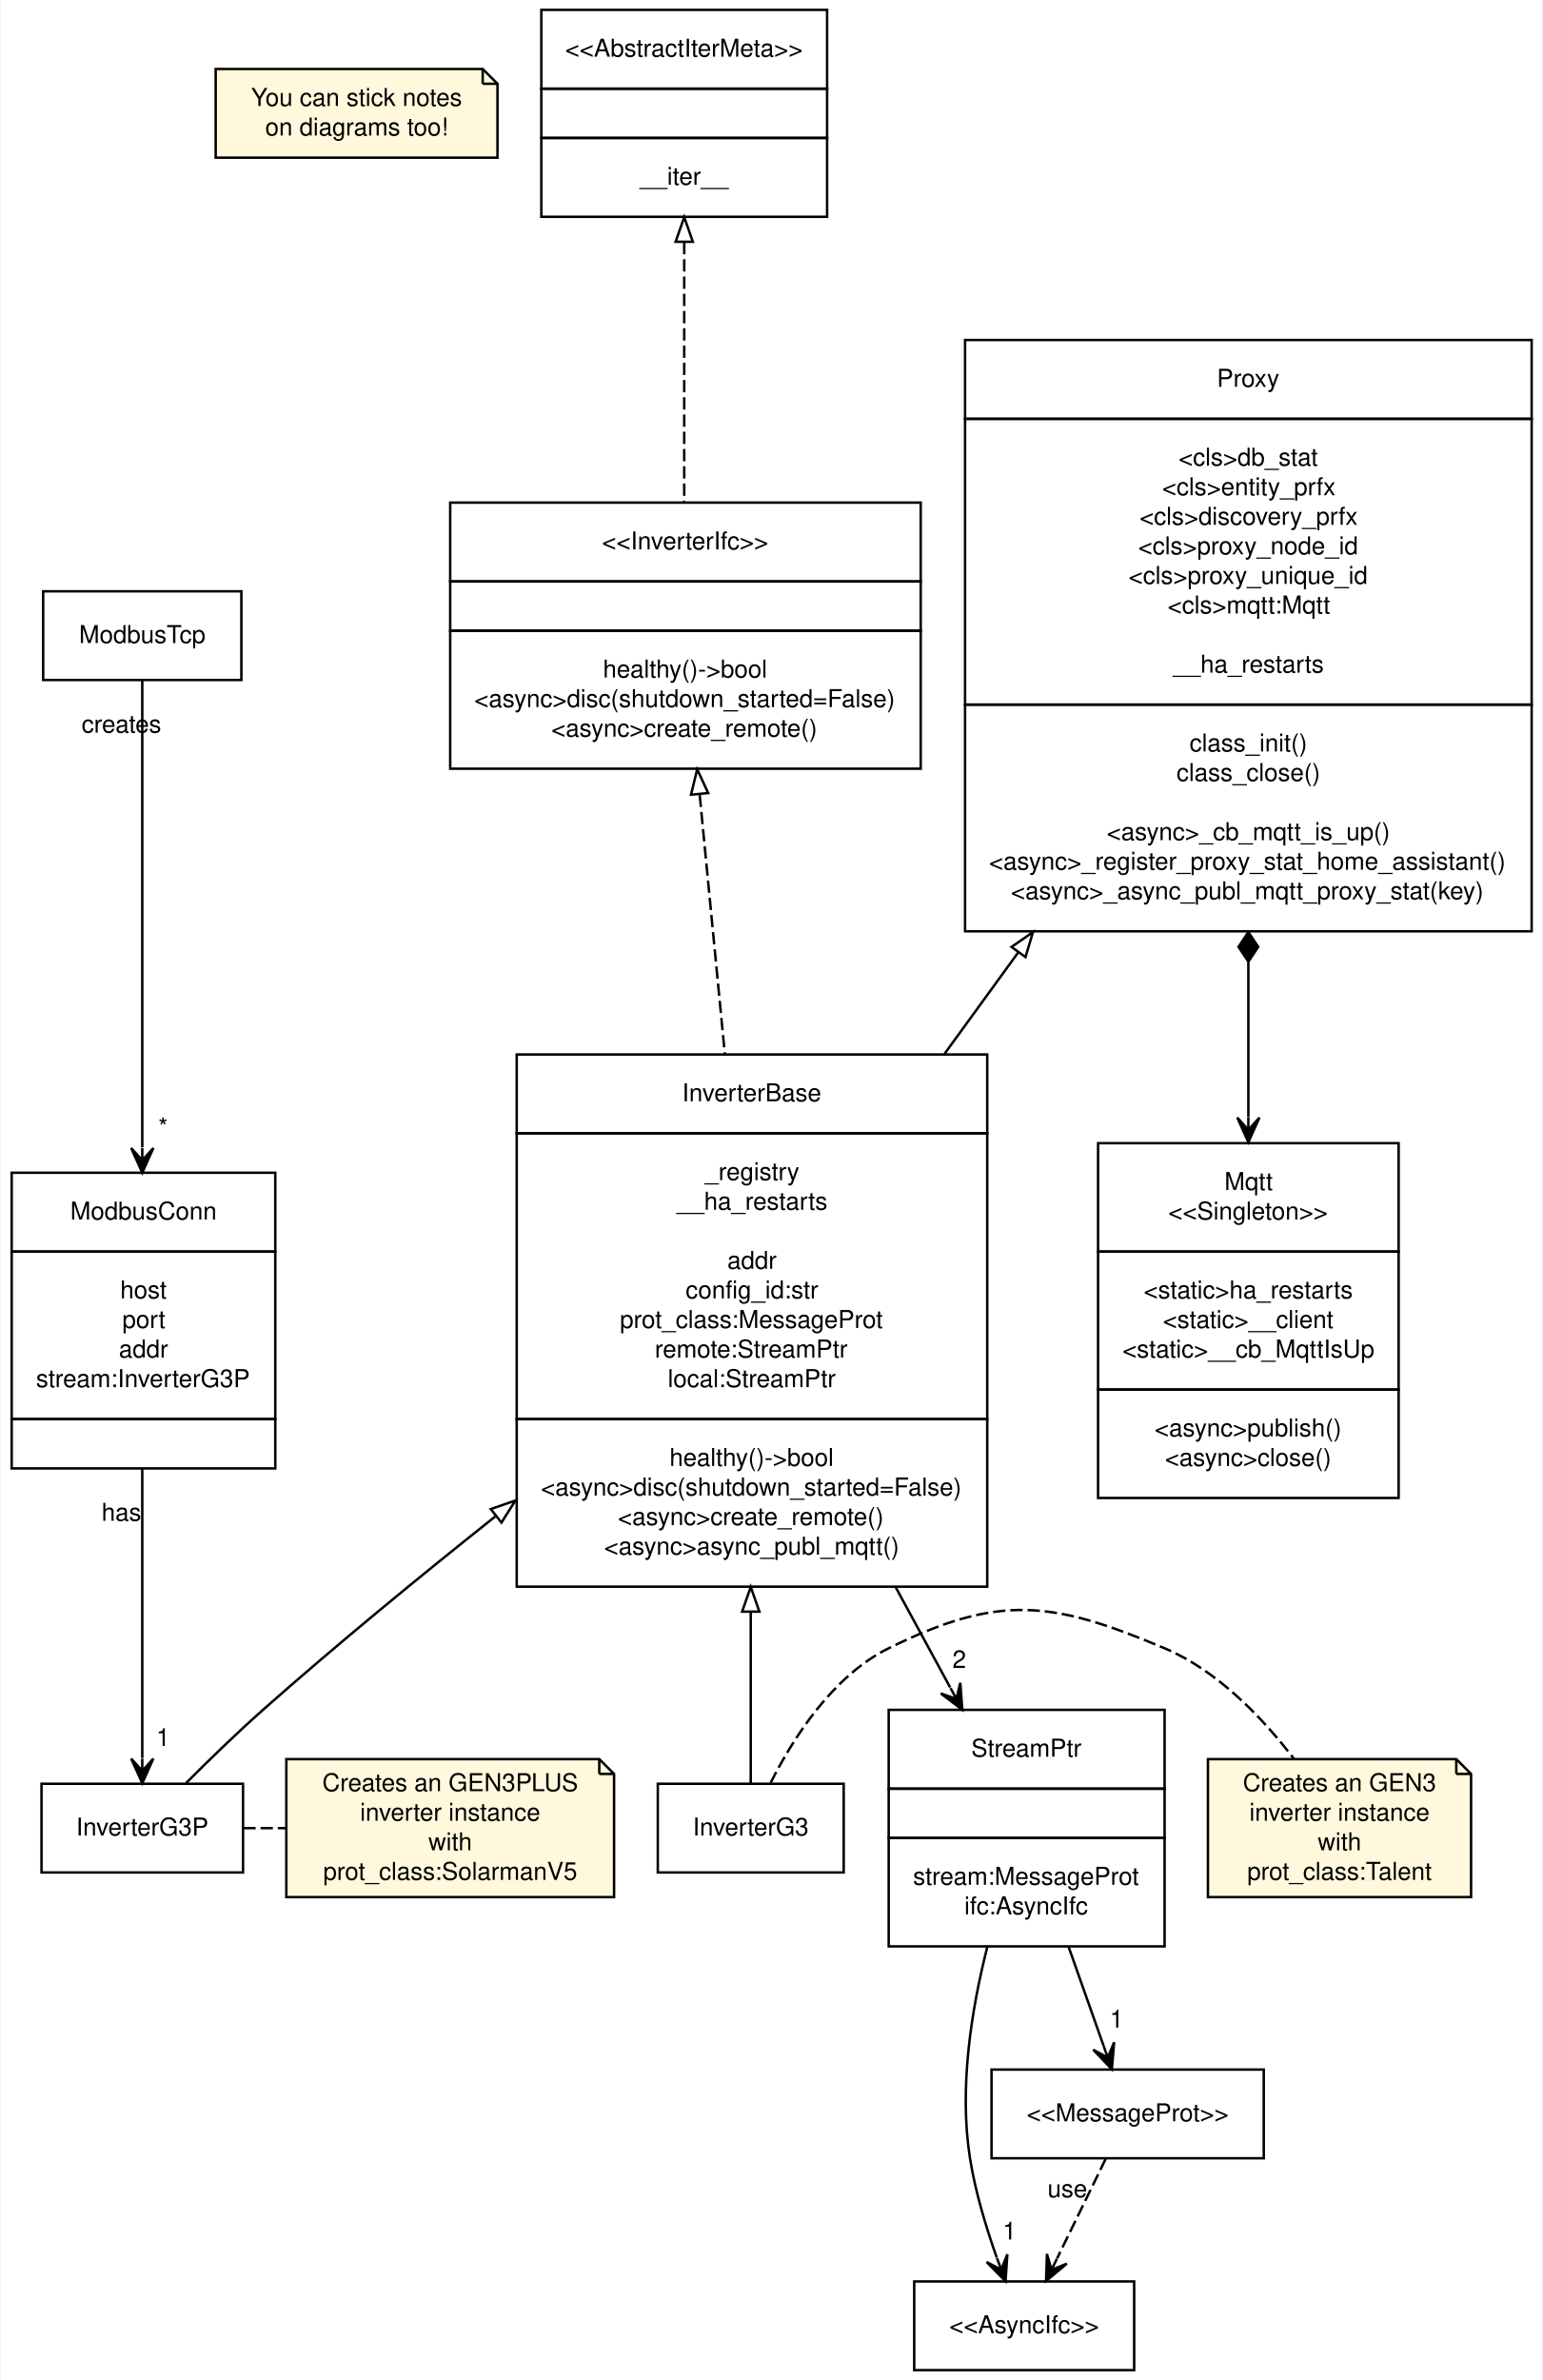
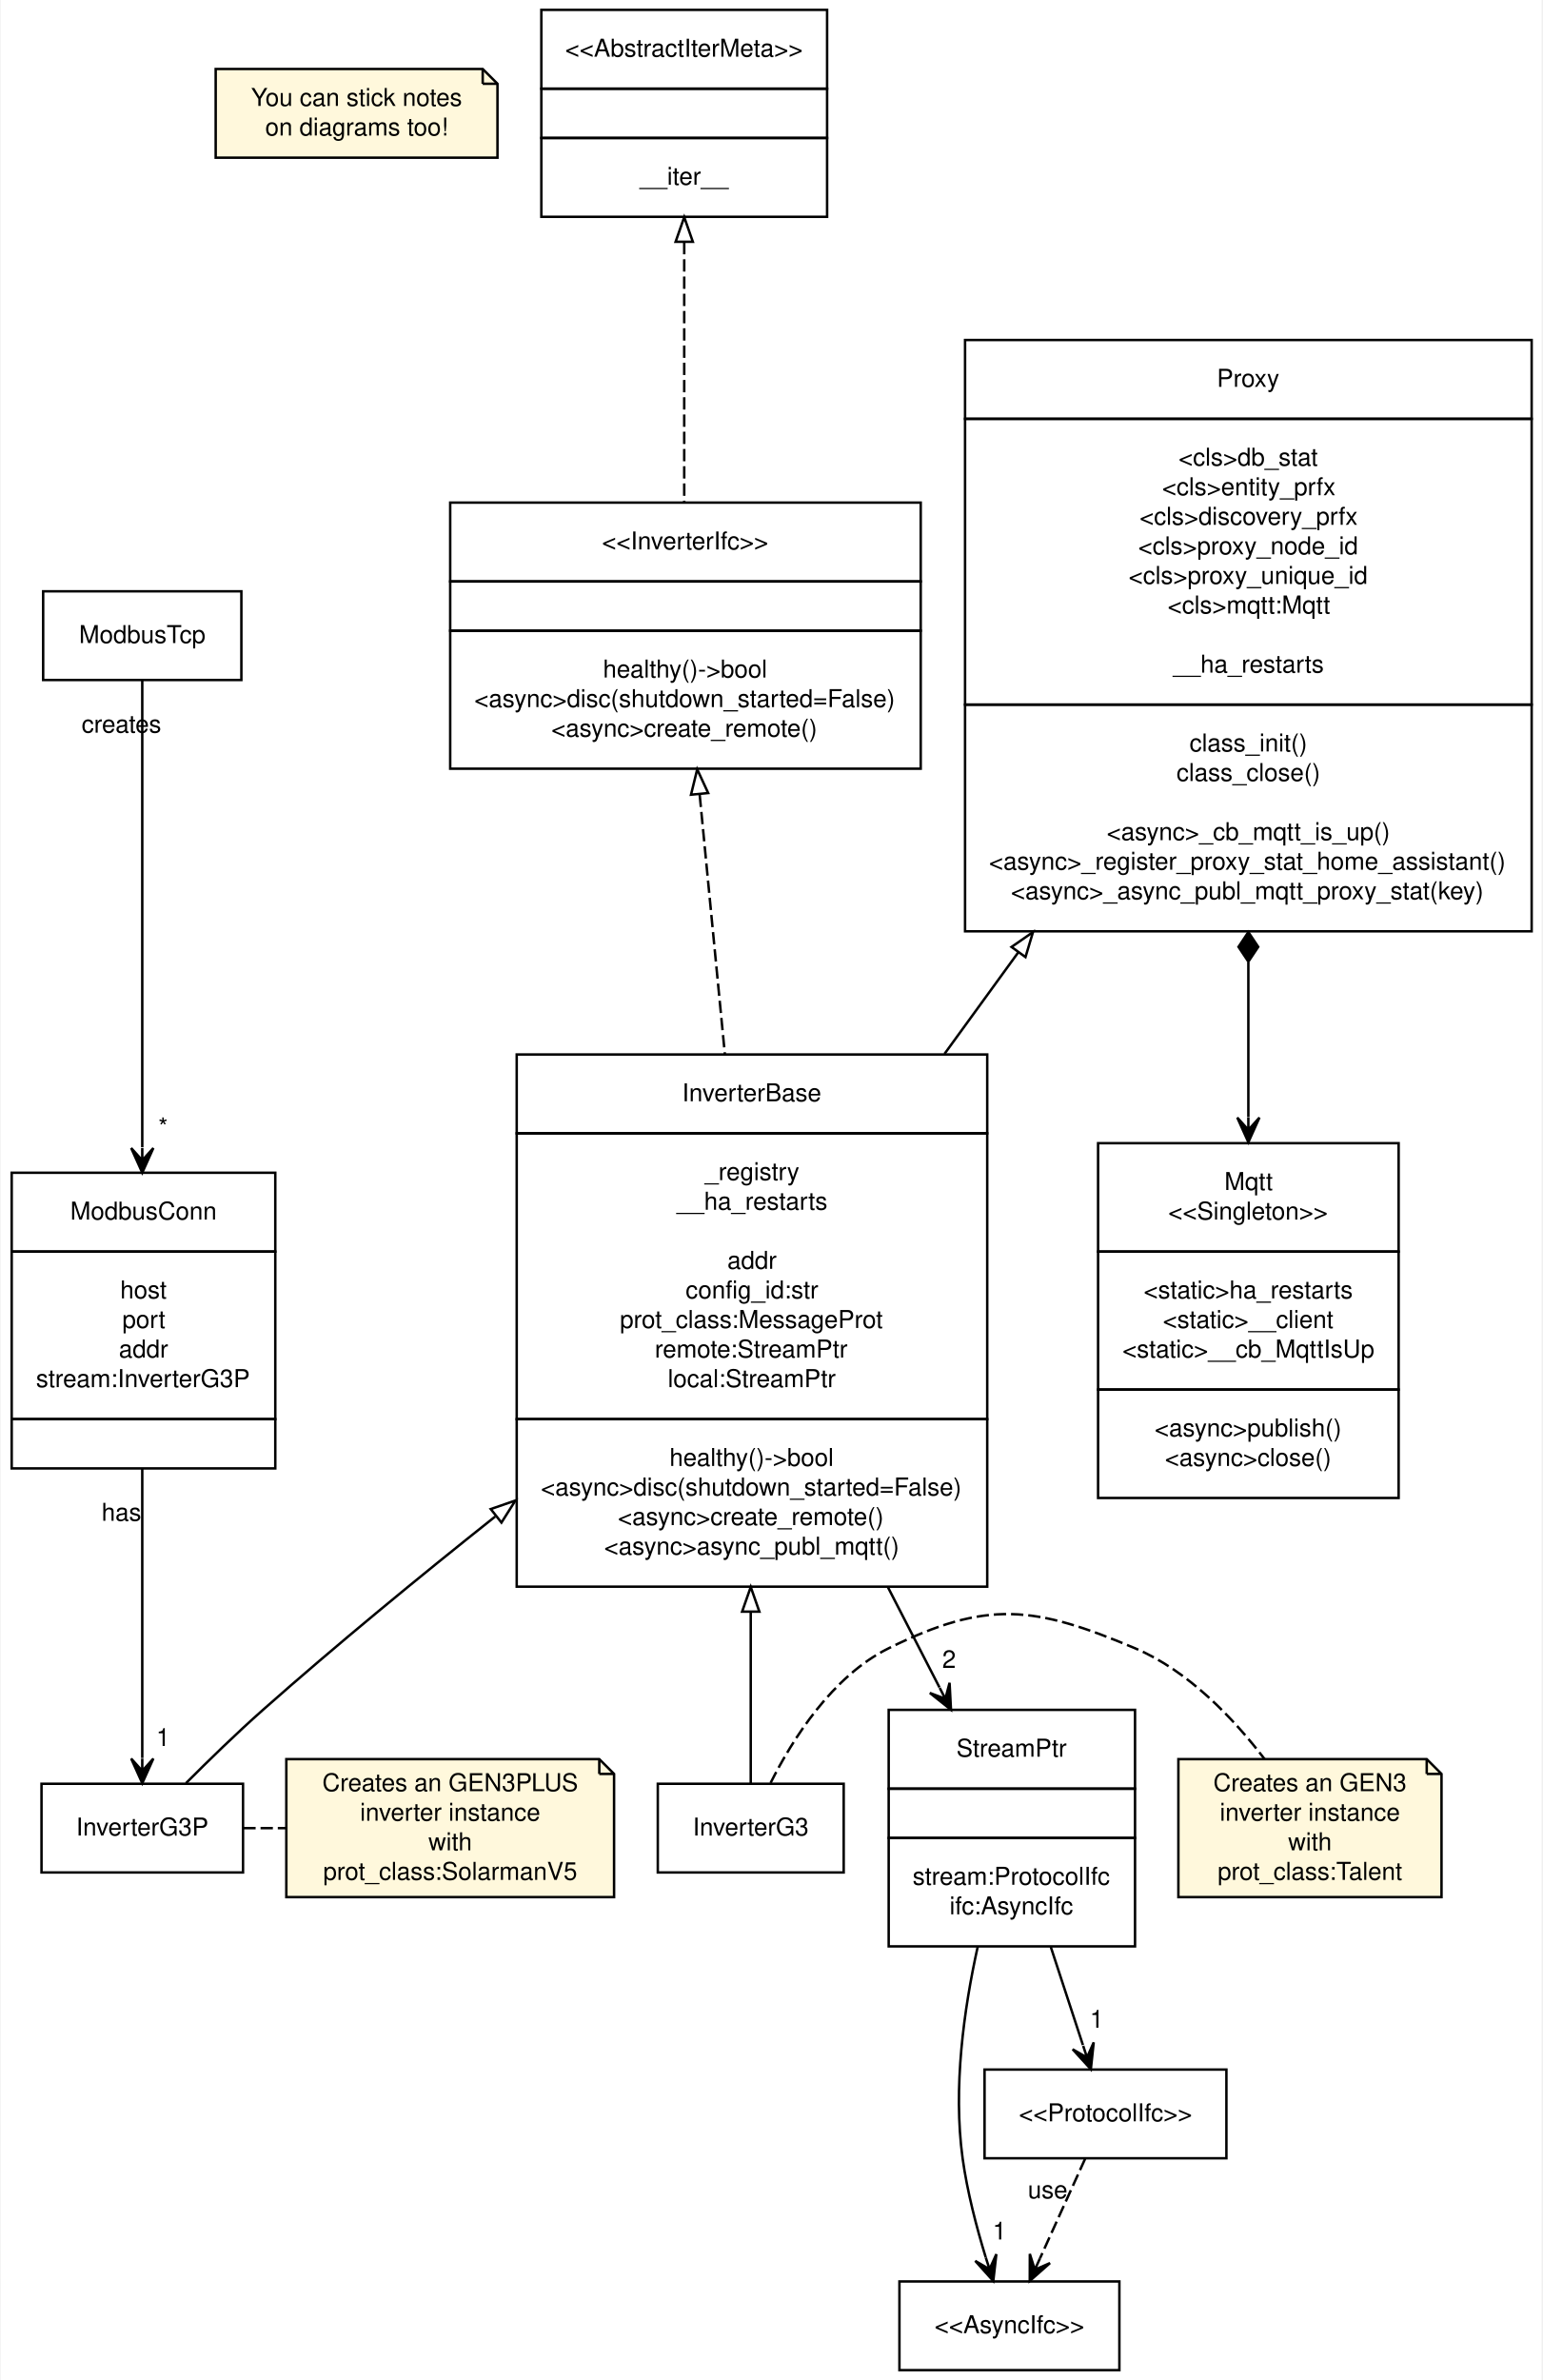
<svg xmlns="http://www.w3.org/2000/svg" width="626pt" height="966pt" viewBox="0.00 0.00 625.50 966.00">
  <g id="graph0" class="graph" transform="scale(1 1) rotate(0) translate(4 962)">
    <polygon fill="#ffffff" stroke="transparent" points="-4,4 -4,-962 621.5,-962 621.5,4 -4,4" />
    <g id="node1" class="node">
      <polygon fill="#fff8dc" stroke="#000000" points="191.696,-934 83.304,-934 83.304,-898 197.696,-898 197.696,-928 191.696,-934" />
      <polyline fill="none" stroke="#000000" points="191.696,-934 191.696,-928 " />
      <polyline fill="none" stroke="#000000" points="197.696,-928 191.696,-928 " />
      <text text-anchor="middle" x="140.5" y="-919" font-family="Helvetica,sans-Serif" font-size="10.00" fill="#000000">You can stick notes</text>
      <text text-anchor="middle" x="140.5" y="-907" font-family="Helvetica,sans-Serif" font-size="10.00" fill="#000000">on diagrams too!</text>
    </g>
    <g id="node2" class="node">
      <polygon fill="none" stroke="#000000" points="215.5,-926 215.5,-958 331.5,-958 331.5,-926 215.5,-926" />
      <text text-anchor="start" x="225.149" y="-939" font-family="Helvetica,sans-Serif" font-size="10.00" fill="#000000">&lt;&lt;AbstractIterMeta&gt;&gt;</text>
      <polygon fill="none" stroke="#000000" points="215.5,-906 215.5,-926 331.5,-926 331.5,-906 215.5,-906" />
      <polygon fill="none" stroke="#000000" points="215.5,-874 215.5,-906 331.5,-906 331.5,-874 215.5,-874" />
      <text text-anchor="start" x="255.439" y="-887" font-family="Helvetica,sans-Serif" font-size="10.00" fill="#000000">__iter__</text>
    </g>
    <g id="node5" class="node">
      <polygon fill="none" stroke="#000000" points="178.5,-726 178.5,-758 369.5,-758 369.5,-726 178.5,-726" />
      <text text-anchor="start" x="240.096" y="-739" font-family="Helvetica,sans-Serif" font-size="10.00" fill="#000000">&lt;&lt;InverterIfc&gt;&gt;</text>
      <polygon fill="none" stroke="#000000" points="178.5,-706 178.5,-726 369.5,-726 369.5,-706 178.5,-706" />
      <polygon fill="none" stroke="#000000" points="178.5,-650 178.5,-706 369.5,-706 369.5,-650 178.5,-650" />
      <text text-anchor="start" x="240.522" y="-687" font-family="Helvetica,sans-Serif" font-size="10.00" fill="#000000">healthy()-&gt;bool</text>
      <text text-anchor="start" x="188.284" y="-675" font-family="Helvetica,sans-Serif" font-size="10.00" fill="#000000">&lt;async&gt;disc(shutdown_started=False)</text>
      <text text-anchor="start" x="219.544" y="-663" font-family="Helvetica,sans-Serif" font-size="10.00" fill="#000000">&lt;async&gt;create_remote()</text>
    </g>
    <g id="edge1" class="edge">
      <path fill="none" stroke="#000000" stroke-dasharray="5,2" d="M273.5,-863.774C273.5,-831.666 273.5,-790.604 273.5,-758.148" />
      <polygon fill="none" stroke="#000000" points="270,-863.862 273.5,-873.862 277,-863.862 270,-863.862" />
    </g>
    <g id="node3" class="node">
      <polygon fill="none" stroke="#000000" points="441.5,-454 441.5,-498 563.5,-498 563.5,-454 441.5,-454" />
      <text text-anchor="start" x="492.777" y="-479" font-family="Helvetica,sans-Serif" font-size="10.00" fill="#000000">Mqtt</text>
      <text text-anchor="start" x="469.981" y="-467" font-family="Helvetica,sans-Serif" font-size="10.00" fill="#000000">&lt;&lt;Singleton&gt;&gt;</text>
      <polygon fill="none" stroke="#000000" points="441.5,-398 441.5,-454 563.5,-454 563.5,-398 441.5,-398" />
      <text text-anchor="start" x="459.988" y="-435" font-family="Helvetica,sans-Serif" font-size="10.00" fill="#000000">&lt;static&gt;ha_restarts</text>
      <text text-anchor="start" x="467.767" y="-423" font-family="Helvetica,sans-Serif" font-size="10.00" fill="#000000">&lt;static&gt;__client</text>
      <text text-anchor="start" x="451.373" y="-411" font-family="Helvetica,sans-Serif" font-size="10.00" fill="#000000">&lt;static&gt;__cb_MqttIsUp</text>
      <polygon fill="none" stroke="#000000" points="441.5,-354 441.5,-398 563.5,-398 563.5,-354 441.5,-354" />
      <text text-anchor="start" x="464.436" y="-379" font-family="Helvetica,sans-Serif" font-size="10.00" fill="#000000">&lt;async&gt;publish()</text>
      <text text-anchor="start" x="468.604" y="-367" font-family="Helvetica,sans-Serif" font-size="10.00" fill="#000000">&lt;async&gt;close()</text>
    </g>
    <g id="node4" class="node">
      <polygon fill="none" stroke="#000000" points="387.5,-792 387.5,-824 617.5,-824 617.5,-792 387.5,-792" />
      <text text-anchor="start" x="489.721" y="-805" font-family="Helvetica,sans-Serif" font-size="10.00" fill="#000000">Proxy</text>
      <polygon fill="none" stroke="#000000" points="387.5,-676 387.5,-792 617.5,-792 617.5,-676 387.5,-676" />
      <text text-anchor="start" x="474.154" y="-773" font-family="Helvetica,sans-Serif" font-size="10.00" fill="#000000">&lt;cls&gt;db_stat</text>
      <text text-anchor="start" x="467.491" y="-761" font-family="Helvetica,sans-Serif" font-size="10.00" fill="#000000">&lt;cls&gt;entity_prfx</text>
      <text text-anchor="start" x="458.326" y="-749" font-family="Helvetica,sans-Serif" font-size="10.00" fill="#000000">&lt;cls&gt;discovery_prfx</text>
      <text text-anchor="start" x="457.762" y="-737" font-family="Helvetica,sans-Serif" font-size="10.00" fill="#000000">&lt;cls&gt;proxy_node_id</text>
      <text text-anchor="start" x="453.873" y="-725" font-family="Helvetica,sans-Serif" font-size="10.00" fill="#000000">&lt;cls&gt;proxy_unique_id</text>
      <text text-anchor="start" x="469.716" y="-713" font-family="Helvetica,sans-Serif" font-size="10.00" fill="#000000">&lt;cls&gt;mqtt:Mqtt</text>
      <text text-anchor="start" x="471.935" y="-689" font-family="Helvetica,sans-Serif" font-size="10.00" fill="#000000">__ha_restarts</text>
      <polygon fill="none" stroke="#000000" points="387.5,-584 387.5,-676 617.5,-676 617.5,-584 387.5,-584" />
      <text text-anchor="start" x="478.615" y="-657" font-family="Helvetica,sans-Serif" font-size="10.00" fill="#000000">class_init()</text>
      <text text-anchor="start" x="473.334" y="-645" font-family="Helvetica,sans-Serif" font-size="10.00" fill="#000000">class_close()</text>
      <text text-anchor="start" x="444.984" y="-621" font-family="Helvetica,sans-Serif" font-size="10.00" fill="#000000">&lt;async&gt;_cb_mqtt_is_up()</text>
      <text text-anchor="start" x="397.197" y="-609" font-family="Helvetica,sans-Serif" font-size="10.00" fill="#000000">&lt;async&gt;_register_proxy_stat_home_assistant()</text>
      <text text-anchor="start" x="406.084" y="-597" font-family="Helvetica,sans-Serif" font-size="10.00" fill="#000000">&lt;async&gt;_async_publ_mqtt_proxy_stat(key)</text>
    </g>
    <g id="edge9" class="edge">
      <path fill="none" stroke="#000000" d="M502.5,-571.373C502.5,-549.957 502.5,-528.339 502.5,-508.558" />
      <polygon fill="#000000" stroke="#000000" points="502.5,-571.682 506.5,-577.682 502.5,-583.682 498.5,-577.682 502.5,-571.682" />
      <polygon fill="#000000" stroke="#000000" points="502.5,-498.392 507,-508.392 502.5,-503.392 502.5,-508.392 502.5,-508.392 502.5,-508.392 502.5,-503.392 498,-508.392 502.5,-498.392 502.5,-498.392" />
    </g>
    <g id="node6" class="node">
      <polygon fill="none" stroke="#000000" points="205.5,-502 205.5,-534 396.5,-534 396.5,-502 205.5,-502" />
      <text text-anchor="start" x="272.66" y="-515" font-family="Helvetica,sans-Serif" font-size="10.00" fill="#000000">InverterBase</text>
      <polygon fill="none" stroke="#000000" points="205.5,-386 205.5,-502 396.5,-502 396.5,-386 205.5,-386" />
      <text text-anchor="start" x="281.834" y="-483" font-family="Helvetica,sans-Serif" font-size="10.00" fill="#000000">_registry</text>
      <text text-anchor="start" x="270.435" y="-471" font-family="Helvetica,sans-Serif" font-size="10.00" fill="#000000">__ha_restarts</text>
      <text text-anchor="start" x="290.997" y="-447" font-family="Helvetica,sans-Serif" font-size="10.00" fill="#000000">addr</text>
      <text text-anchor="start" x="274.05" y="-435" font-family="Helvetica,sans-Serif" font-size="10.00" fill="#000000">config_id:str</text>
      <text text-anchor="start" x="247.379" y="-423" font-family="Helvetica,sans-Serif" font-size="10.00" fill="#000000">prot_class:MessageProt</text>
      <text text-anchor="start" x="261.553" y="-411" font-family="Helvetica,sans-Serif" font-size="10.00" fill="#000000">remote:StreamPtr</text>
      <text text-anchor="start" x="266.832" y="-399" font-family="Helvetica,sans-Serif" font-size="10.00" fill="#000000">local:StreamPtr</text>
      <polygon fill="none" stroke="#000000" points="205.5,-318 205.5,-386 396.5,-386 396.5,-318 205.5,-318" />
      <text text-anchor="start" x="267.522" y="-367" font-family="Helvetica,sans-Serif" font-size="10.00" fill="#000000">healthy()-&gt;bool</text>
      <text text-anchor="start" x="215.284" y="-355" font-family="Helvetica,sans-Serif" font-size="10.00" fill="#000000">&lt;async&gt;disc(shutdown_started=False)</text>
      <text text-anchor="start" x="246.544" y="-343" font-family="Helvetica,sans-Serif" font-size="10.00" fill="#000000">&lt;async&gt;create_remote()</text>
      <text text-anchor="start" x="240.984" y="-331" font-family="Helvetica,sans-Serif" font-size="10.00" fill="#000000">&lt;async&gt;async_publ_mqtt()</text>
    </g>
    <g id="edge7" class="edge">
      <path fill="none" stroke="#000000" d="M409.179,-575.568C399.141,-561.753 389.001,-547.798 379.159,-534.253" />
      <polygon fill="none" stroke="#000000" points="406.365,-577.649 415.075,-583.682 412.028,-573.535 406.365,-577.649" />
    </g>
    <g id="edge2" class="edge">
      <path fill="none" stroke="#000000" stroke-dasharray="5,2" d="M279.772,-639.423C282.809,-608.156 286.537,-569.764 289.991,-534.203" />
      <polygon fill="none" stroke="#000000" points="276.253,-639.447 278.77,-649.739 283.22,-640.124 276.253,-639.447" />
    </g>
    <g id="node7" class="node">
-       <polygon fill="none" stroke="#000000" points="356.5,-236 356.5,-268 468.5,-268 468.5,-236 356.5,-236" />
-       <text text-anchor="start" x="390" y="-249" font-family="Helvetica,sans-Serif" font-size="10.00" fill="#000000">StreamPtr</text>
-       <polygon fill="none" stroke="#000000" points="356.5,-216 356.5,-236 468.5,-236 468.5,-216 356.5,-216" />
-       <polygon fill="none" stroke="#000000" points="356.5,-172 356.5,-216 468.5,-216 468.5,-172 356.5,-172" />
-       <text text-anchor="start" x="366.382" y="-197" font-family="Helvetica,sans-Serif" font-size="10.00" fill="#000000">stream:MessageProt</text>
-       <text text-anchor="start" x="387.219" y="-185" font-family="Helvetica,sans-Serif" font-size="10.00" fill="#000000">ifc:AsyncIfc</text>
+       <polygon fill="none" stroke="#000000" points="356.5,-236 356.5,-268 456.5,-268 456.5,-236 356.5,-236" />
+       <text text-anchor="start" x="384" y="-249" font-family="Helvetica,sans-Serif" font-size="10.00" fill="#000000">StreamPtr</text>
+       <polygon fill="none" stroke="#000000" points="356.5,-216 356.5,-236 456.5,-236 456.5,-216 356.5,-216" />
+       <polygon fill="none" stroke="#000000" points="356.5,-172 356.5,-216 456.5,-216 456.5,-172 356.5,-172" />
+       <text text-anchor="start" x="366.217" y="-197" font-family="Helvetica,sans-Serif" font-size="10.00" fill="#000000">stream:ProtocolIfc</text>
+       <text text-anchor="start" x="381.219" y="-185" font-family="Helvetica,sans-Serif" font-size="10.00" fill="#000000">ifc:AsyncIfc</text>
    </g>
    <g id="edge8" class="edge">
-       <path fill="none" stroke="#000000" d="M359.288,-317.872C366.938,-303.802 374.518,-289.86 381.456,-277.099" />
-       <polygon fill="#000000" stroke="#000000" points="386.386,-268.032 385.562,-278.967 383.997,-272.425 381.609,-276.817 381.609,-276.817 381.609,-276.817 383.997,-272.425 377.656,-274.668 386.386,-268.032 386.386,-268.032" />
-       <text text-anchor="middle" x="385.153" y="-284.994" font-family="Helvetica,sans-Serif" font-size="10.00" fill="#000000">2</text>
+       <path fill="none" stroke="#000000" d="M356.139,-317.872C363.379,-303.802 370.553,-289.86 377.119,-277.099" />
+       <polygon fill="#000000" stroke="#000000" points="381.785,-268.032 381.211,-278.983 379.497,-272.478 377.209,-276.924 377.209,-276.924 377.209,-276.924 379.497,-272.478 373.208,-274.865 381.785,-268.032 381.785,-268.032" />
+       <text text-anchor="middle" x="381.007" y="-285.017" font-family="Helvetica,sans-Serif" font-size="10.00" fill="#000000">2</text>
    </g>
    <g id="node8" class="node">
      <polygon fill="none" stroke="#000000" points="338.231,-238 262.769,-238 262.769,-202 338.231,-202 338.231,-238" />
      <text text-anchor="middle" x="300.5" y="-217" font-family="Helvetica,sans-Serif" font-size="10.00" fill="#000000">InverterG3</text>
    </g>
    <g id="edge5" class="edge">
      <path fill="none" stroke="#000000" d="M300.5,-307.773C300.5,-280.5 300.5,-254.684 300.5,-238.201" />
      <polygon fill="none" stroke="#000000" points="297,-307.872 300.5,-317.872 304,-307.872 297,-307.872" />
    </g>
    <g id="node10" class="node">
      <polygon fill="none" stroke="#000000" points="94.4,-238 12.6,-238 12.6,-202 94.4,-202 94.4,-238" />
      <text text-anchor="middle" x="53.5" y="-217" font-family="Helvetica,sans-Serif" font-size="10.00" fill="#000000">InverterG3P</text>
    </g>
    <g id="edge6" class="edge">
      <path fill="none" stroke="#000000" d="M196.767,-346.464C165.897,-321.935 132.358,-294.416 102.5,-268 91.797,-258.531 80.362,-247.393 71.232,-238.23" />
      <polygon fill="none" stroke="#000000" points="194.962,-349.499 204.974,-352.965 199.309,-344.012 194.962,-349.499" />
    </g>
    <g id="node12" class="node">
-       <polygon fill="none" stroke="#000000" points="456.142,-36 366.858,-36 366.858,0 456.142,0 456.142,-36" />
-       <text text-anchor="middle" x="411.5" y="-15" font-family="Helvetica,sans-Serif" font-size="10.00" fill="#000000">&lt;&lt;AsyncIfc&gt;&gt;</text>
+       <polygon fill="none" stroke="#000000" points="450.142,-36 360.858,-36 360.858,0 450.142,0 450.142,-36" />
+       <text text-anchor="middle" x="405.5" y="-15" font-family="Helvetica,sans-Serif" font-size="10.00" fill="#000000">&lt;&lt;AsyncIfc&gt;&gt;</text>
    </g>
    <g id="edge11" class="edge">
-       <path fill="none" stroke="#000000" d="M396.584,-171.986C390.067,-146.472 384.995,-114.562 389.5,-86 391.645,-72.403 396.062,-57.821 400.38,-45.66" />
-       <polygon fill="#000000" stroke="#000000" points="403.931,-36.09 404.671,-47.031 402.191,-40.778 400.452,-45.466 400.452,-45.466 400.452,-45.466 402.191,-40.778 396.233,-43.9 403.931,-36.09 403.931,-36.09" />
-       <text text-anchor="middle" x="405.549" y="-53.025" font-family="Helvetica,sans-Serif" font-size="10.00" fill="#000000">1</text>
+       <path fill="none" stroke="#000000" d="M392.663,-171.974C386.998,-146.457 382.587,-114.547 386.5,-86 388.347,-72.528 392.161,-57.962 395.891,-45.78" />
+       <polygon fill="#000000" stroke="#000000" points="398.959,-36.185 400.199,-47.081 397.436,-40.948 395.913,-45.71 395.913,-45.71 395.913,-45.71 397.436,-40.948 391.627,-44.34 398.959,-36.185 398.959,-36.185" />
+       <text text-anchor="middle" x="401.489" y="-53.024" font-family="Helvetica,sans-Serif" font-size="10.00" fill="#000000">1</text>
    </g>
    <g id="node13" class="node">
-       <polygon fill="none" stroke="#000000" points="508.757,-122 398.243,-122 398.243,-86 508.757,-86 508.757,-122" />
-       <text text-anchor="middle" x="453.5" y="-101" font-family="Helvetica,sans-Serif" font-size="10.00" fill="#000000">&lt;&lt;MessageProt&gt;&gt;</text>
+       <polygon fill="none" stroke="#000000" points="493.588,-122 395.412,-122 395.412,-86 493.588,-86 493.588,-122" />
+       <text text-anchor="middle" x="444.5" y="-101" font-family="Helvetica,sans-Serif" font-size="10.00" fill="#000000">&lt;&lt;ProtocolIfc&gt;&gt;</text>
    </g>
    <g id="edge10" class="edge">
-       <path fill="none" stroke="#000000" d="M429.531,-171.813C434.379,-158.099 439.492,-143.631 443.746,-131.598" />
-       <polygon fill="#000000" stroke="#000000" points="447.091,-122.132 448.002,-133.06 445.425,-126.846 443.759,-131.56 443.759,-131.56 443.759,-131.56 445.425,-126.846 439.516,-130.061 447.091,-122.132 447.091,-122.132" />
-       <text text-anchor="middle" x="449.02" y="-139.039" font-family="Helvetica,sans-Serif" font-size="10.00" fill="#000000">1</text>
+       <path fill="none" stroke="#000000" d="M422.285,-171.813C426.733,-158.237 431.423,-143.921 435.341,-131.959" />
+       <polygon fill="#000000" stroke="#000000" points="438.56,-122.132 439.724,-133.036 437.004,-126.883 435.447,-131.635 435.447,-131.635 435.447,-131.635 437.004,-126.883 431.171,-130.234 438.56,-122.132 438.56,-122.132" />
+       <text text-anchor="middle" x="440.95" y="-138.989" font-family="Helvetica,sans-Serif" font-size="10.00" fill="#000000">1</text>
    </g>
    <g id="node9" class="node">
-       <polygon fill="#fff8dc" stroke="#000000" points="586.906,-248 486.094,-248 486.094,-192 592.906,-192 592.906,-242 586.906,-248" />
-       <polyline fill="none" stroke="#000000" points="586.906,-248 586.906,-242 " />
-       <polyline fill="none" stroke="#000000" points="592.906,-242 586.906,-242 " />
-       <text text-anchor="middle" x="539.5" y="-235" font-family="Helvetica,sans-Serif" font-size="10.00" fill="#000000">Creates an GEN3</text>
-       <text text-anchor="middle" x="539.5" y="-223" font-family="Helvetica,sans-Serif" font-size="10.00" fill="#000000">inverter instance</text>
-       <text text-anchor="middle" x="539.5" y="-211" font-family="Helvetica,sans-Serif" font-size="10.00" fill="#000000">with</text>
-       <text text-anchor="middle" x="539.5" y="-199" font-family="Helvetica,sans-Serif" font-size="10.00" fill="#000000">prot_class:Talent</text>
+       <polygon fill="#fff8dc" stroke="#000000" points="574.906,-248 474.094,-248 474.094,-192 580.906,-192 580.906,-242 574.906,-248" />
+       <polyline fill="none" stroke="#000000" points="574.906,-248 574.906,-242 " />
+       <polyline fill="none" stroke="#000000" points="580.906,-242 574.906,-242 " />
+       <text text-anchor="middle" x="527.5" y="-235" font-family="Helvetica,sans-Serif" font-size="10.00" fill="#000000">Creates an GEN3</text>
+       <text text-anchor="middle" x="527.5" y="-223" font-family="Helvetica,sans-Serif" font-size="10.00" fill="#000000">inverter instance</text>
+       <text text-anchor="middle" x="527.5" y="-211" font-family="Helvetica,sans-Serif" font-size="10.00" fill="#000000">with</text>
+       <text text-anchor="middle" x="527.5" y="-199" font-family="Helvetica,sans-Serif" font-size="10.00" fill="#000000">prot_class:Talent</text>
    </g>
    <g id="edge3" class="edge">
-       <path fill="none" stroke="#000000" stroke-dasharray="5,2" d="M308.549,-238.328C317.435,-256.006 333.579,-281.695 356.5,-293 401.143,-315.019 422.645,-312.368 468.5,-293 490.161,-283.851 508.478,-264.505 521.08,-248.026" />
+       <path fill="none" stroke="#000000" stroke-dasharray="5,2" d="M308.549,-238.328C317.435,-256.006 333.579,-281.695 356.5,-293 396.36,-312.66 415.558,-310.293 456.5,-293 478.161,-283.851 496.478,-264.505 509.08,-248.026" />
    </g>
    <g id="node11" class="node">
      <polygon fill="#fff8dc" stroke="#000000" points="239.022,-248 111.978,-248 111.978,-192 245.022,-192 245.022,-242 239.022,-248" />
      <polyline fill="none" stroke="#000000" points="239.022,-248 239.022,-242 " />
      <polyline fill="none" stroke="#000000" points="245.022,-242 239.022,-242 " />
      <text text-anchor="middle" x="178.5" y="-235" font-family="Helvetica,sans-Serif" font-size="10.00" fill="#000000">Creates an GEN3PLUS</text>
      <text text-anchor="middle" x="178.5" y="-223" font-family="Helvetica,sans-Serif" font-size="10.00" fill="#000000">inverter instance</text>
      <text text-anchor="middle" x="178.5" y="-211" font-family="Helvetica,sans-Serif" font-size="10.00" fill="#000000">with</text>
      <text text-anchor="middle" x="178.5" y="-199" font-family="Helvetica,sans-Serif" font-size="10.00" fill="#000000">prot_class:SolarmanV5</text>
    </g>
    <g id="edge4" class="edge">
      <path fill="none" stroke="#000000" stroke-dasharray="5,2" d="M94.516,-220C100.311,-220 106.107,-220 111.903,-220" />
    </g>
    <g id="edge12" class="edge">
-       <path fill="none" stroke="#000000" stroke-dasharray="5,2" d="M444.593,-85.762C438.857,-74.018 431.296,-58.535 424.85,-45.335" />
-       <polygon fill="#000000" stroke="#000000" points="420.394,-36.212 428.826,-43.223 422.589,-40.705 424.783,-45.198 424.783,-45.198 424.783,-45.198 422.589,-40.705 420.739,-47.173 420.394,-36.212 420.394,-36.212" />
-       <text text-anchor="middle" x="429.043" y="-70.183" font-family="Helvetica,sans-Serif" font-size="10.00" fill="#000000">use</text>
+       <path fill="none" stroke="#000000" stroke-dasharray="5,2" d="M436.229,-85.762C430.903,-74.018 423.882,-58.535 417.896,-45.335" />
+       <polygon fill="#000000" stroke="#000000" points="413.759,-36.212 421.987,-43.461 415.824,-40.766 417.889,-45.319 417.889,-45.319 417.889,-45.319 415.824,-40.766 413.791,-47.178 413.759,-36.212 413.759,-36.212" />
+       <text text-anchor="middle" x="421.045" y="-69.745" font-family="Helvetica,sans-Serif" font-size="10.00" fill="#000000">use</text>
    </g>
    <g id="node14" class="node">
      <polygon fill="none" stroke="#000000" points=".5,-454 .5,-486 107.5,-486 107.5,-454 .5,-454" />
      <text text-anchor="start" x="24.27" y="-467" font-family="Helvetica,sans-Serif" font-size="10.00" fill="#000000">ModbusConn</text>
      <polygon fill="none" stroke="#000000" points=".5,-386 .5,-454 107.5,-454 107.5,-386 .5,-386" />
      <text text-anchor="start" x="44.551" y="-435" font-family="Helvetica,sans-Serif" font-size="10.00" fill="#000000">host</text>
      <text text-anchor="start" x="45.387" y="-423" font-family="Helvetica,sans-Serif" font-size="10.00" fill="#000000">port</text>
      <text text-anchor="start" x="43.997" y="-411" font-family="Helvetica,sans-Serif" font-size="10.00" fill="#000000">addr</text>
      <text text-anchor="start" x="10.383" y="-399" font-family="Helvetica,sans-Serif" font-size="10.00" fill="#000000">stream:InverterG3P</text>
      <polygon fill="none" stroke="#000000" points=".5,-366 .5,-386 107.5,-386 107.5,-366 .5,-366" />
    </g>
    <g id="edge13" class="edge">
      <path fill="none" stroke="#000000" d="M53.5,-365.863C53.5,-327.151 53.5,-278.609 53.5,-248.444" />
      <polygon fill="#000000" stroke="#000000" points="53.5,-238.215 58,-248.215 53.5,-243.215 53.5,-248.215 53.5,-248.215 53.5,-248.215 53.5,-243.215 49,-248.215 53.5,-238.215 53.5,-238.215" />
      <text text-anchor="middle" x="61.952" y="-253.341" font-family="Helvetica,sans-Serif" font-size="10.00" fill="#000000">1</text>
      <text text-anchor="middle" x="45.048" y="-344.736" font-family="Helvetica,sans-Serif" font-size="10.00" fill="#000000">has</text>
    </g>
    <g id="node15" class="node">
      <polygon fill="none" stroke="#000000" points="93.733,-722 13.267,-722 13.267,-686 93.733,-686 93.733,-722" />
      <text text-anchor="middle" x="53.5" y="-701" font-family="Helvetica,sans-Serif" font-size="10.00" fill="#000000">ModbusTcp</text>
    </g>
    <g id="edge14" class="edge">
      <path fill="none" stroke="#000000" d="M53.5,-685.76C53.5,-647.999 53.5,-559.519 53.5,-496.328" />
      <polygon fill="#000000" stroke="#000000" points="53.5,-486.022 58,-496.022 53.5,-491.022 53.5,-496.022 53.5,-496.022 53.5,-496.022 53.5,-491.022 49,-496.022 53.5,-486.022 53.5,-486.022" />
      <text text-anchor="middle" x="61.952" y="-501.149" font-family="Helvetica,sans-Serif" font-size="10.00" fill="#000000">*</text>
      <text text-anchor="middle" x="45.048" y="-664.634" font-family="Helvetica,sans-Serif" font-size="10.00" fill="#000000">creates</text>
    </g>
  </g>
</svg>
